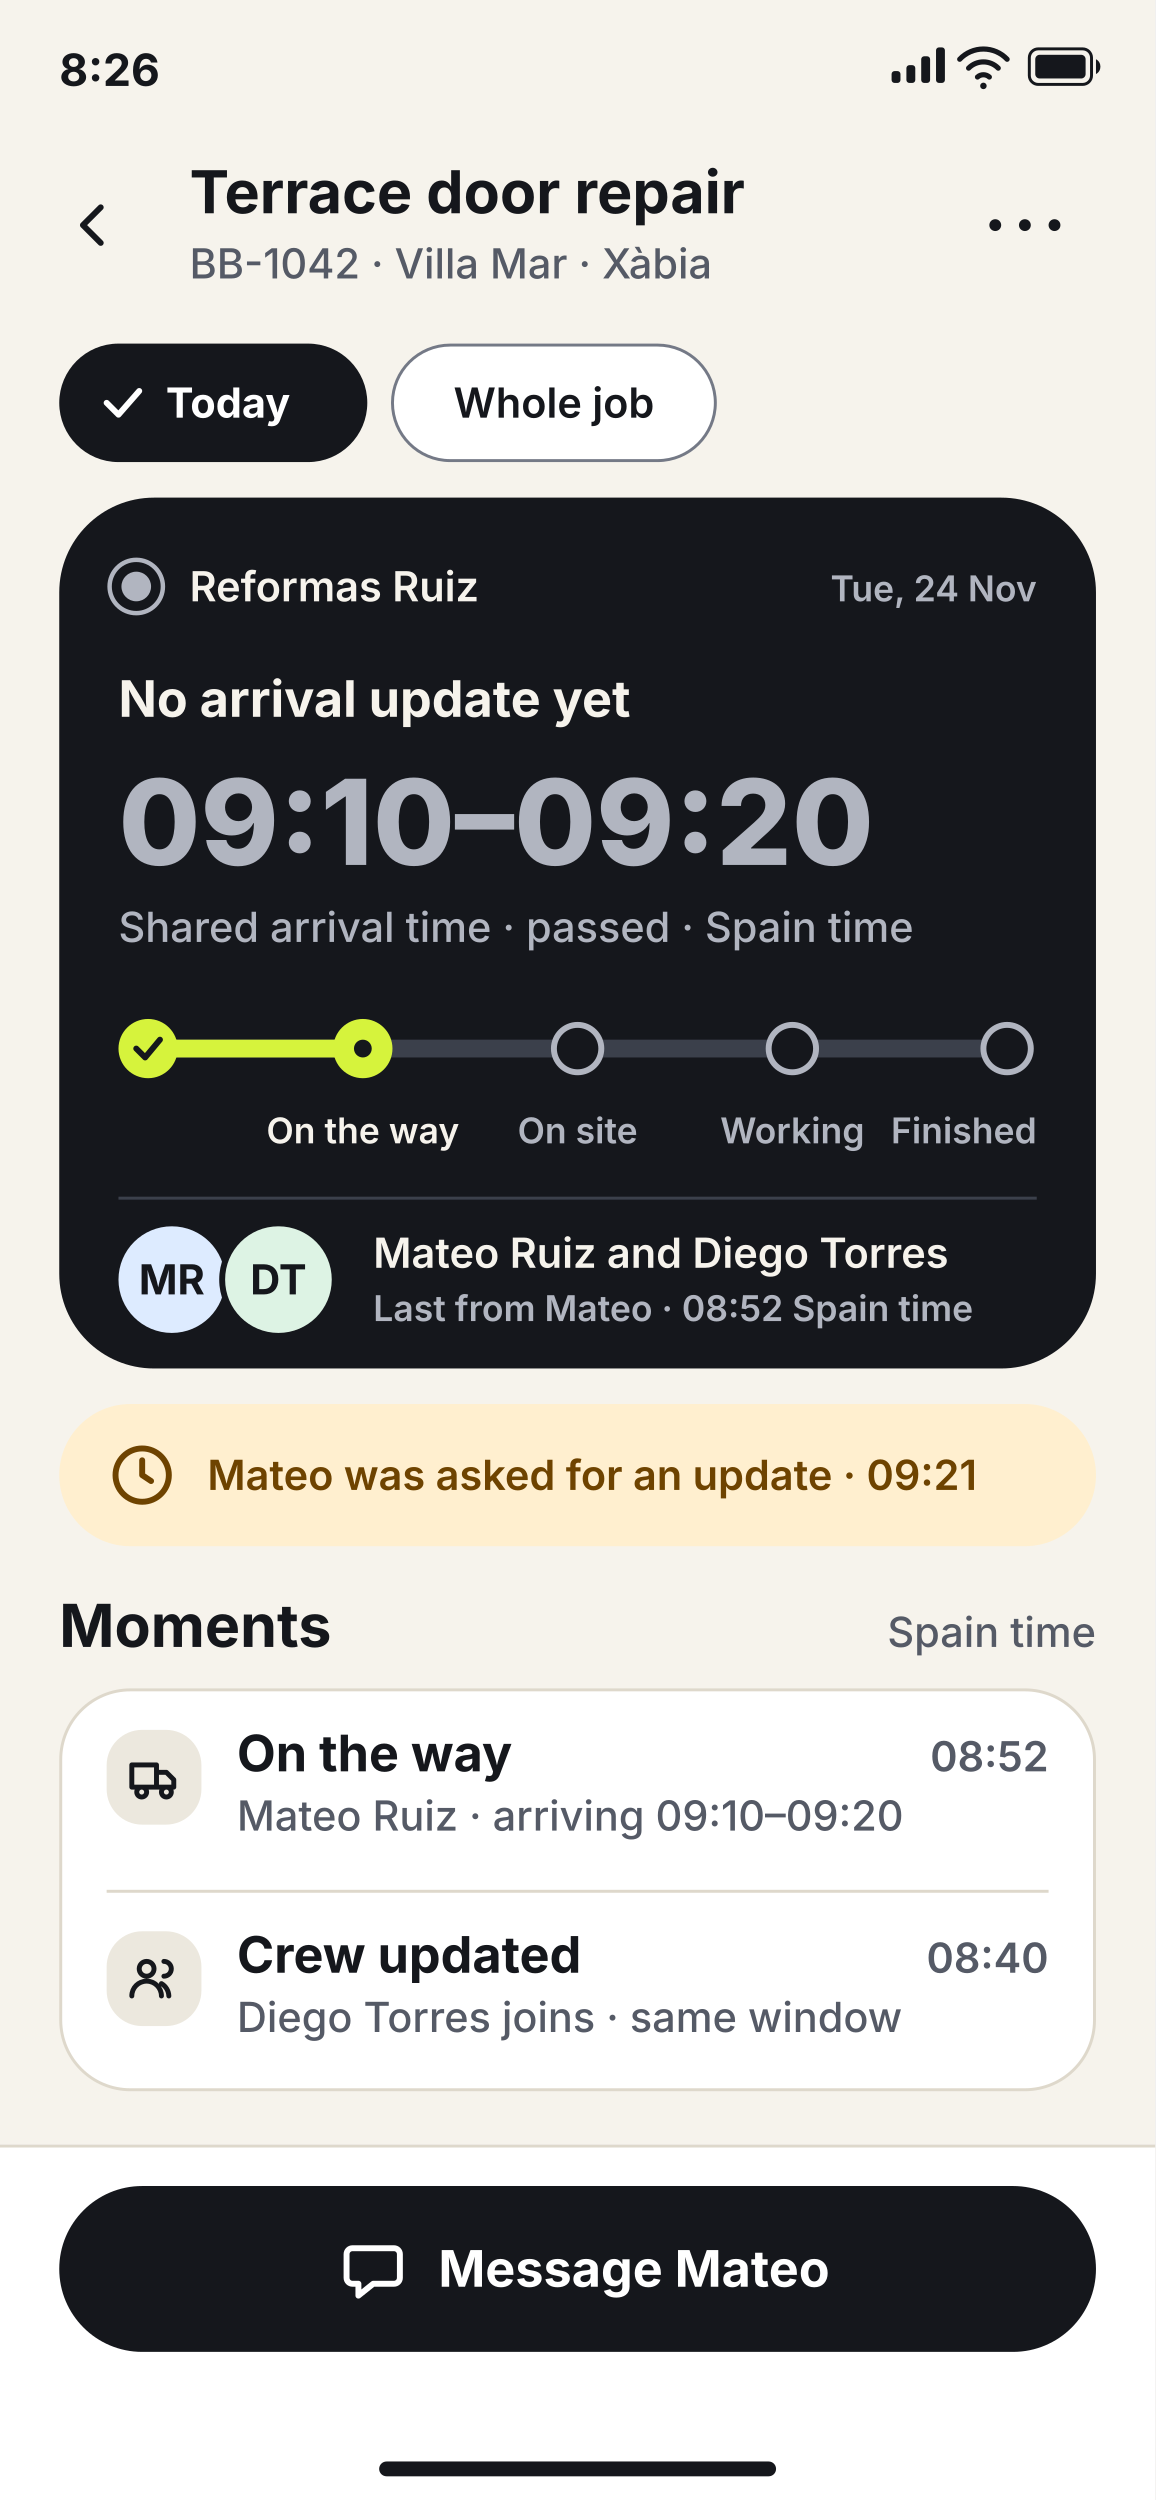
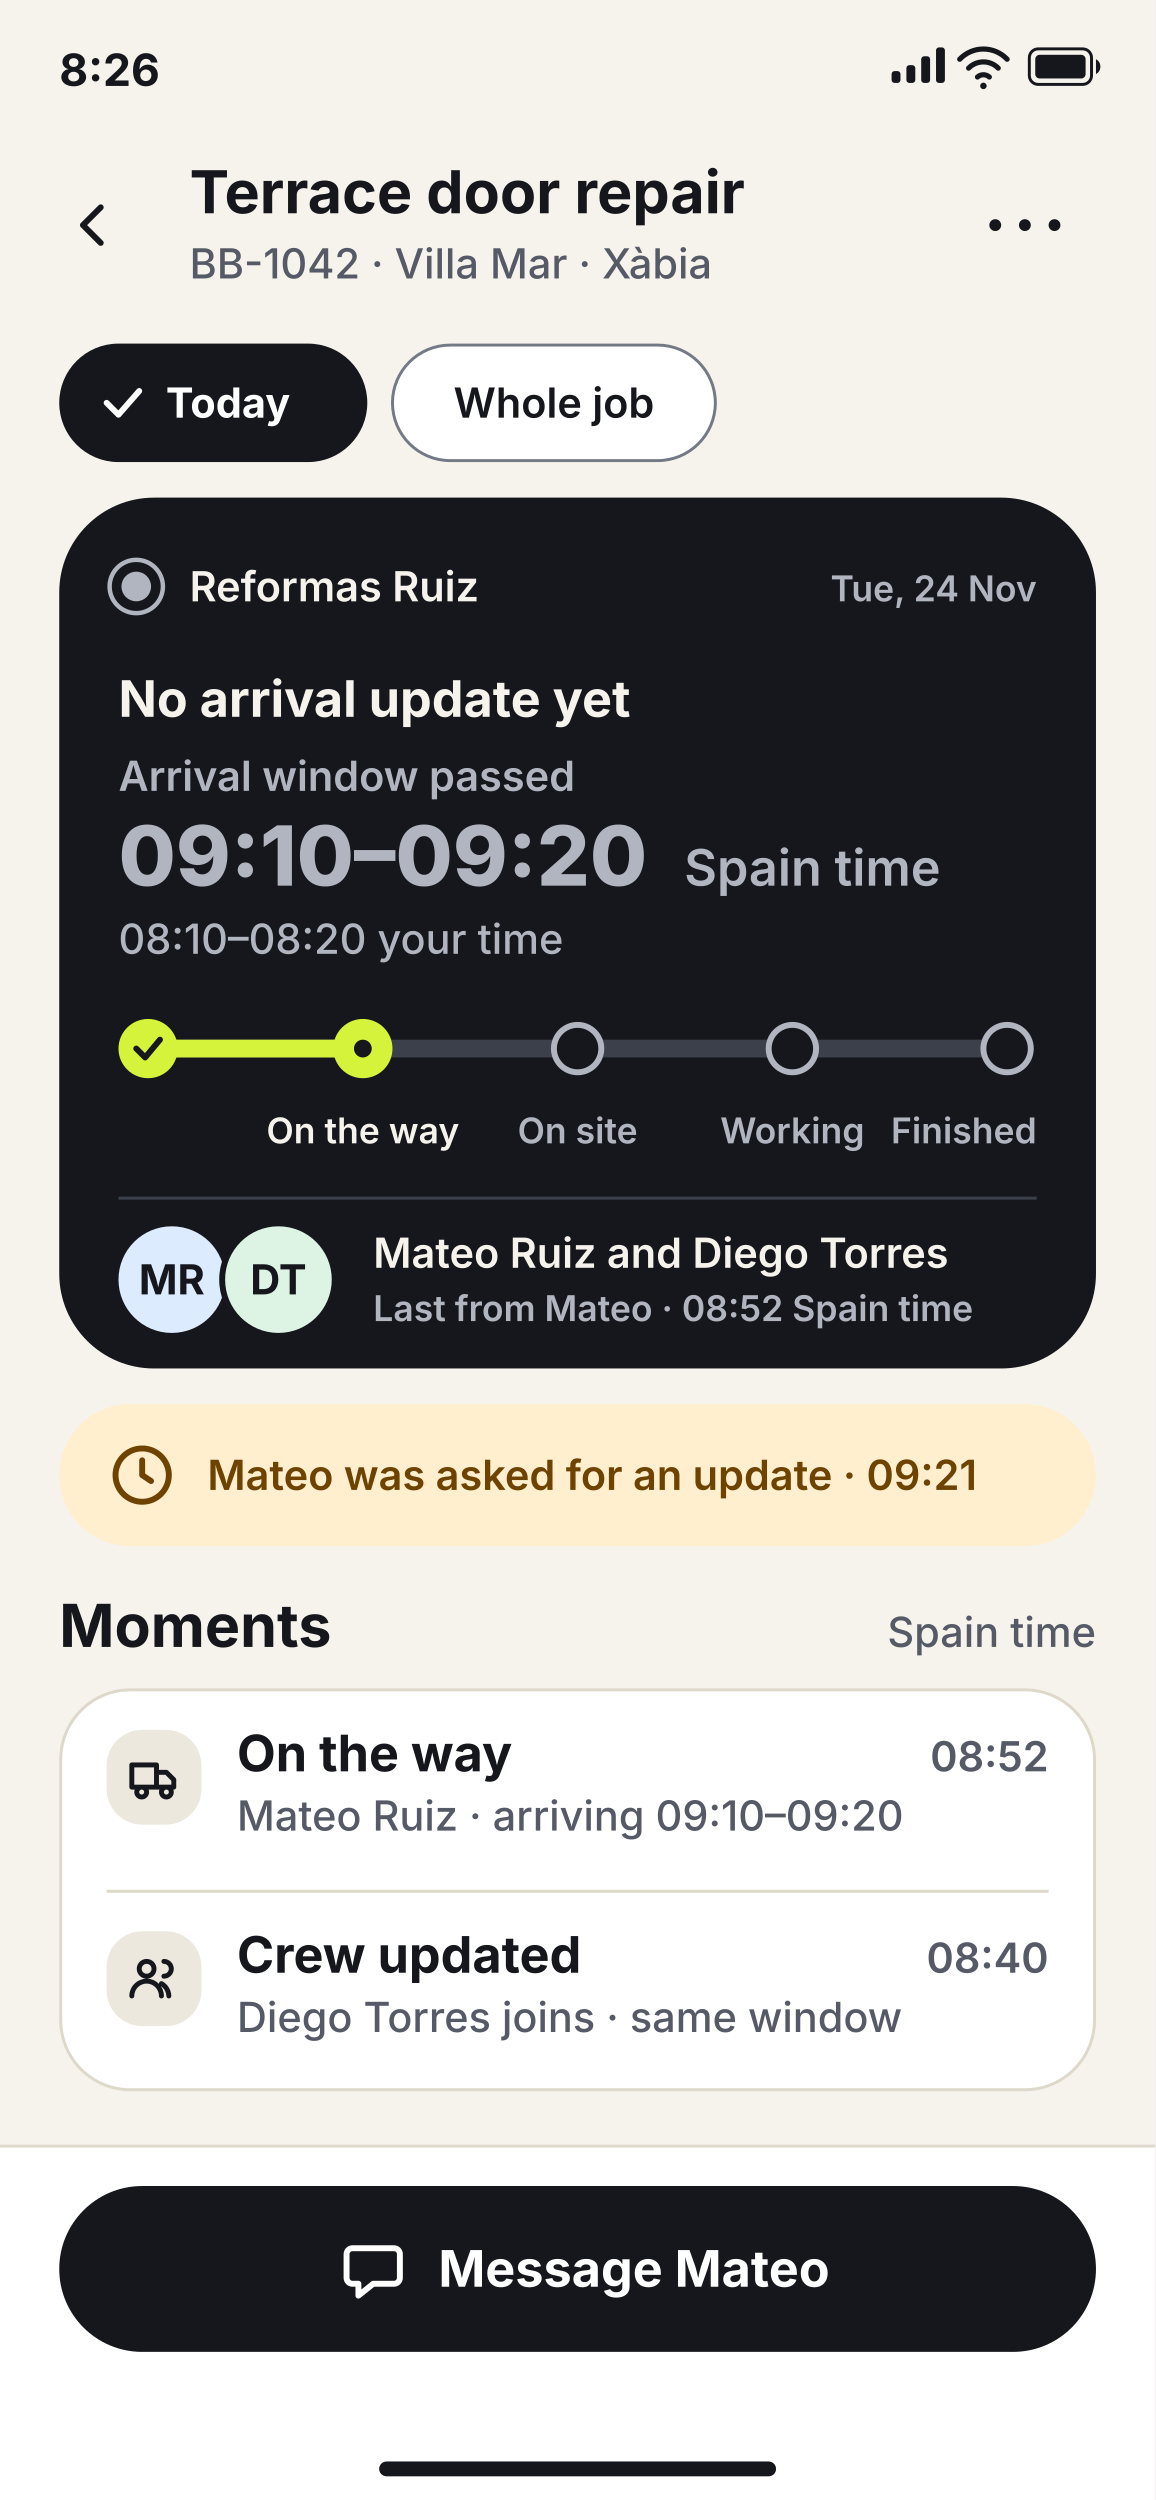
<svg xmlns="http://www.w3.org/2000/svg" width="390" height="844" viewBox="0 0 390 844" role="img" aria-labelledby="C-09-live-visit--no-update-since-title C-09-live-visit--no-update-since-desc" font-family="system-ui, -apple-system, BlinkMacSystemFont, 'Segoe UI', sans-serif">
  <rect width="390" height="844" fill="#F6F3EC" />
  <g id="status-bar" aria-hidden="true" fill="#15171C">
    <text x="20" y="29" font-size="15" font-weight="700">8:26</text>
    <rect x="301" y="24" width="3" height="4" rx="1" />
    <rect x="306" y="22" width="3" height="6" rx="1" />
    <rect x="311" y="19" width="3" height="9" rx="1" />
    <rect x="316" y="16" width="3" height="12" rx="1" />
    <path d="M324 20a11 11 0 0 1 16 0m-13 3a7 7 0 0 1 10 0m-7 3a3 3 0 0 1 4 0" fill="none" stroke="#15171C" stroke-width="1.75" stroke-linecap="round" />
    <circle cx="332" cy="29" r="1.1" />
    <rect x="347.5" y="16.5" width="21" height="12" rx="3" fill="none" stroke="#15171C" />
    <rect x="349.5" y="18.5" width="17" height="8" rx="1.5" />
    <path d="M370 20v5c2-1 2-4 0-5z" />
  </g>
  <g id="header">
    <path transform="translate(20 64)" d="m14 6-6 6 6 6" fill="none" stroke="#15171C" stroke-width="2" stroke-linecap="round" stroke-linejoin="round" />
    <text x="64" y="72" font-size="20" font-weight="700" fill="#15171C">Terrace door repair</text>
    <text x="64" y="94" font-size="14" font-weight="500" fill="#555A66">BB-1042 · Villa Mar · Xàbia</text>
    <circle cx="336" cy="76" r="2" fill="#15171C" />
    <circle cx="346" cy="76" r="2" fill="#15171C" />
    <circle cx="356" cy="76" r="2" fill="#15171C" />
  </g>
  <g id="view-switch">
    <rect x="20" y="116" width="104" height="40" rx="20" fill="#15171C" />
    <path d="m36 136 4 4 7-8" fill="none" stroke="#FFFFFF" stroke-width="2" stroke-linecap="round" stroke-linejoin="round" />
    <text x="56" y="141" font-size="14" font-weight="700" fill="#FFFFFF">Today</text>
    <rect x="132.5" y="116.5" width="109" height="39" rx="19.5" fill="#FFFFFF" stroke="#747986" />
    <text x="187" y="141" font-size="14" font-weight="600" fill="#15171C" text-anchor="middle">Whole job</text>
  </g>
  <g id="live-capsule">
    <rect x="20" y="168" width="350" height="294" rx="32" fill="#15171C" />
    <circle cx="46" cy="198" r="9" fill="none" stroke="#B1B5C0" stroke-width="1.5" />
    <circle cx="46" cy="198" r="5" fill="#B1B5C0" />
    <text x="64" y="203" font-size="14" font-weight="600" fill="#F6F3EC">Reformas Ruiz</text>
    <text x="350" y="203" font-size="12" font-weight="600" fill="#B1B5C0" text-anchor="end">Tue, 24 Nov</text>
    <text x="40" y="242" font-size="17" font-weight="700" fill="#F6F3EC">No arrival update yet</text>
-     <text x="40" y="292" font-size="40" font-weight="800" fill="#B1B5C0">09:10–09:20</text>
-     <text x="40" y="318" font-size="14" font-weight="500" fill="#B1B5C0">Shared arrival time · passed · Spain time</text>
+     <text x="40" y="267" font-size="14" font-weight="600" fill="#B1B5C0">Arrival window passed</text>
+     <text x="40" y="299" font-size="28" font-weight="800" fill="#B1B5C0">09:10–09:20</text>
+     <text x="231" y="299" font-size="17" font-weight="600" fill="#B1B5C0">Spain time</text>
+     <text x="40" y="322" font-size="14" font-weight="500" fill="#B1B5C0">08:10–08:20 your time</text>
    <g id="job-line">
      <path d="M50 354H340" stroke="#3B404B" stroke-width="6" stroke-linecap="round" />
      <path d="M50 354H122.5" stroke="#D6F33C" stroke-width="6" stroke-linecap="round" />
      <circle cx="50" cy="354" r="10" fill="#D6F33C" />
      <path d="m46 354 3 3 5-6" fill="none" stroke="#15171C" stroke-width="2" stroke-linecap="round" stroke-linejoin="round" />
      <circle cx="122.5" cy="354" r="10" fill="#D6F33C" />
      <circle cx="122.5" cy="354" r="3" fill="#15171C" />
      <text x="122.5" y="386" font-size="12" font-weight="600" fill="#F6F3EC" text-anchor="middle">On the way</text>
      <circle cx="195" cy="354" r="8" fill="#15171C" stroke="#B1B5C0" stroke-width="2" />
      <text x="195" y="386" font-size="12" font-weight="600" fill="#B1B5C0" text-anchor="middle">On site</text>
      <circle cx="267.5" cy="354" r="8" fill="#15171C" stroke="#B1B5C0" stroke-width="2" />
      <text x="267.5" y="386" font-size="12" font-weight="600" fill="#B1B5C0" text-anchor="middle">Working</text>
      <circle cx="340" cy="354" r="8" fill="#15171C" stroke="#B1B5C0" stroke-width="2" />
      <text x="350" y="386" font-size="12" font-weight="600" fill="#B1B5C0" text-anchor="end">Finished</text>
    </g>
    <path d="M40 404.5h310" stroke="#3B404B" />
    <circle cx="58" cy="432" r="18" fill="#DDEBFF" />
    <text x="58" y="437" font-size="14" font-weight="700" fill="#15171C" text-anchor="middle">MR</text>
    <circle cx="94" cy="432" r="20" fill="#15171C" />
    <circle cx="94" cy="432" r="18" fill="#DDF3E4" />
    <text x="94" y="437" font-size="14" font-weight="700" fill="#15171C" text-anchor="middle">DT</text>
    <text x="126" y="428" font-size="14" font-weight="600" fill="#F6F3EC">Mateo Ruiz and Diego Torres</text>
    <text x="126" y="446" font-size="12" font-weight="600" fill="#B1B5C0">Last from Mateo · 08:52 Spain time</text>
  </g>
  <g id="update-requested">
    <rect x="20" y="474" width="350" height="48" rx="24" fill="#FFEFCF" />
    <path transform="translate(36 486)" d="M12 3a9 9 0 1 0 0 18 9 9 0 0 0 0-18zm0 4v5l3 2" fill="none" stroke="#6E4300" stroke-width="2" stroke-linecap="round" stroke-linejoin="round" />
    <text x="70" y="503" font-size="14" font-weight="600" fill="#6E4300">Mateo was asked for an update · 09:21</text>
  </g>
  <text x="20" y="556" font-size="20" font-weight="700" fill="#15171C">Moments</text>
  <text x="370" y="556" font-size="14" font-weight="500" fill="#555A66" text-anchor="end">Spain time</text>
  <g id="stamps">
    <rect x="20.5" y="570.5" width="349" height="135" rx="23.5" fill="#FFFFFF" stroke="#DED8CB" />
    <rect x="36" y="584" width="32" height="32" rx="12" fill="#ECE8DE" />
    <path transform="translate(42 590) scale(0.83333)" d="M3 7h10v9H3zm10 3h4l3 3v3h-7zM7 16a2 2 0 1 0 0 4 2 2 0 0 0 0-4zm10 0a2 2 0 1 0 0 4 2 2 0 0 0 0-4z" fill="none" stroke="#15171C" stroke-width="2" stroke-linecap="round" stroke-linejoin="round" />
    <text x="80" y="598" font-size="17" font-weight="700" fill="#15171C">On the way</text>
    <text x="354" y="598" font-size="14" font-weight="600" fill="#555A66" text-anchor="end">08:52</text>
    <text x="80" y="618" font-size="14" font-weight="500" fill="#555A66">Mateo Ruiz · arriving 09:10–09:20</text>
    <path d="M36 638.5h318" stroke="#DED8CB" />
    <rect x="36" y="652" width="32" height="32" rx="12" fill="#ECE8DE" />
    <path transform="translate(42 658) scale(0.83333)" d="M9 11a3 3 0 1 0 0-6 3 3 0 0 0 0 6zm-6 8a6 6 0 0 1 12 0m1-8a3 3 0 1 0 0-6m2 14a6 6 0 0 0-3-5" fill="none" stroke="#15171C" stroke-width="2" stroke-linecap="round" stroke-linejoin="round" />
    <text x="80" y="666" font-size="17" font-weight="700" fill="#15171C">Crew updated</text>
    <text x="354" y="666" font-size="14" font-weight="600" fill="#555A66" text-anchor="end">08:40</text>
    <text x="80" y="686" font-size="14" font-weight="500" fill="#555A66">Diego Torres joins · same window</text>
  </g>
  <g id="dock">
    <rect y="724" width="390" height="120" fill="#FFFFFF" />
    <path d="M0 724.5h390" stroke="#DED8CB" />
    <rect x="20" y="738" width="350" height="56" rx="28" fill="#15171C" />
    <path transform="translate(114 754)" d="M5 5h14a2 2 0 0 1 2 2v8a2 2 0 0 1-2 2h-7l-5 4v-4H5a2 2 0 0 1-2-2V7a2 2 0 0 1 2-2z" fill="none" stroke="#FFFFFF" stroke-width="2" stroke-linecap="round" stroke-linejoin="round" />
    <text x="148" y="772" font-size="17" font-weight="700" fill="#FFFFFF">Message Mateo</text>
  </g>
  <rect id="home-indicator" x="128" y="831" width="134" height="5" rx="2.5" fill="#15171C" aria-hidden="true" />
</svg>
